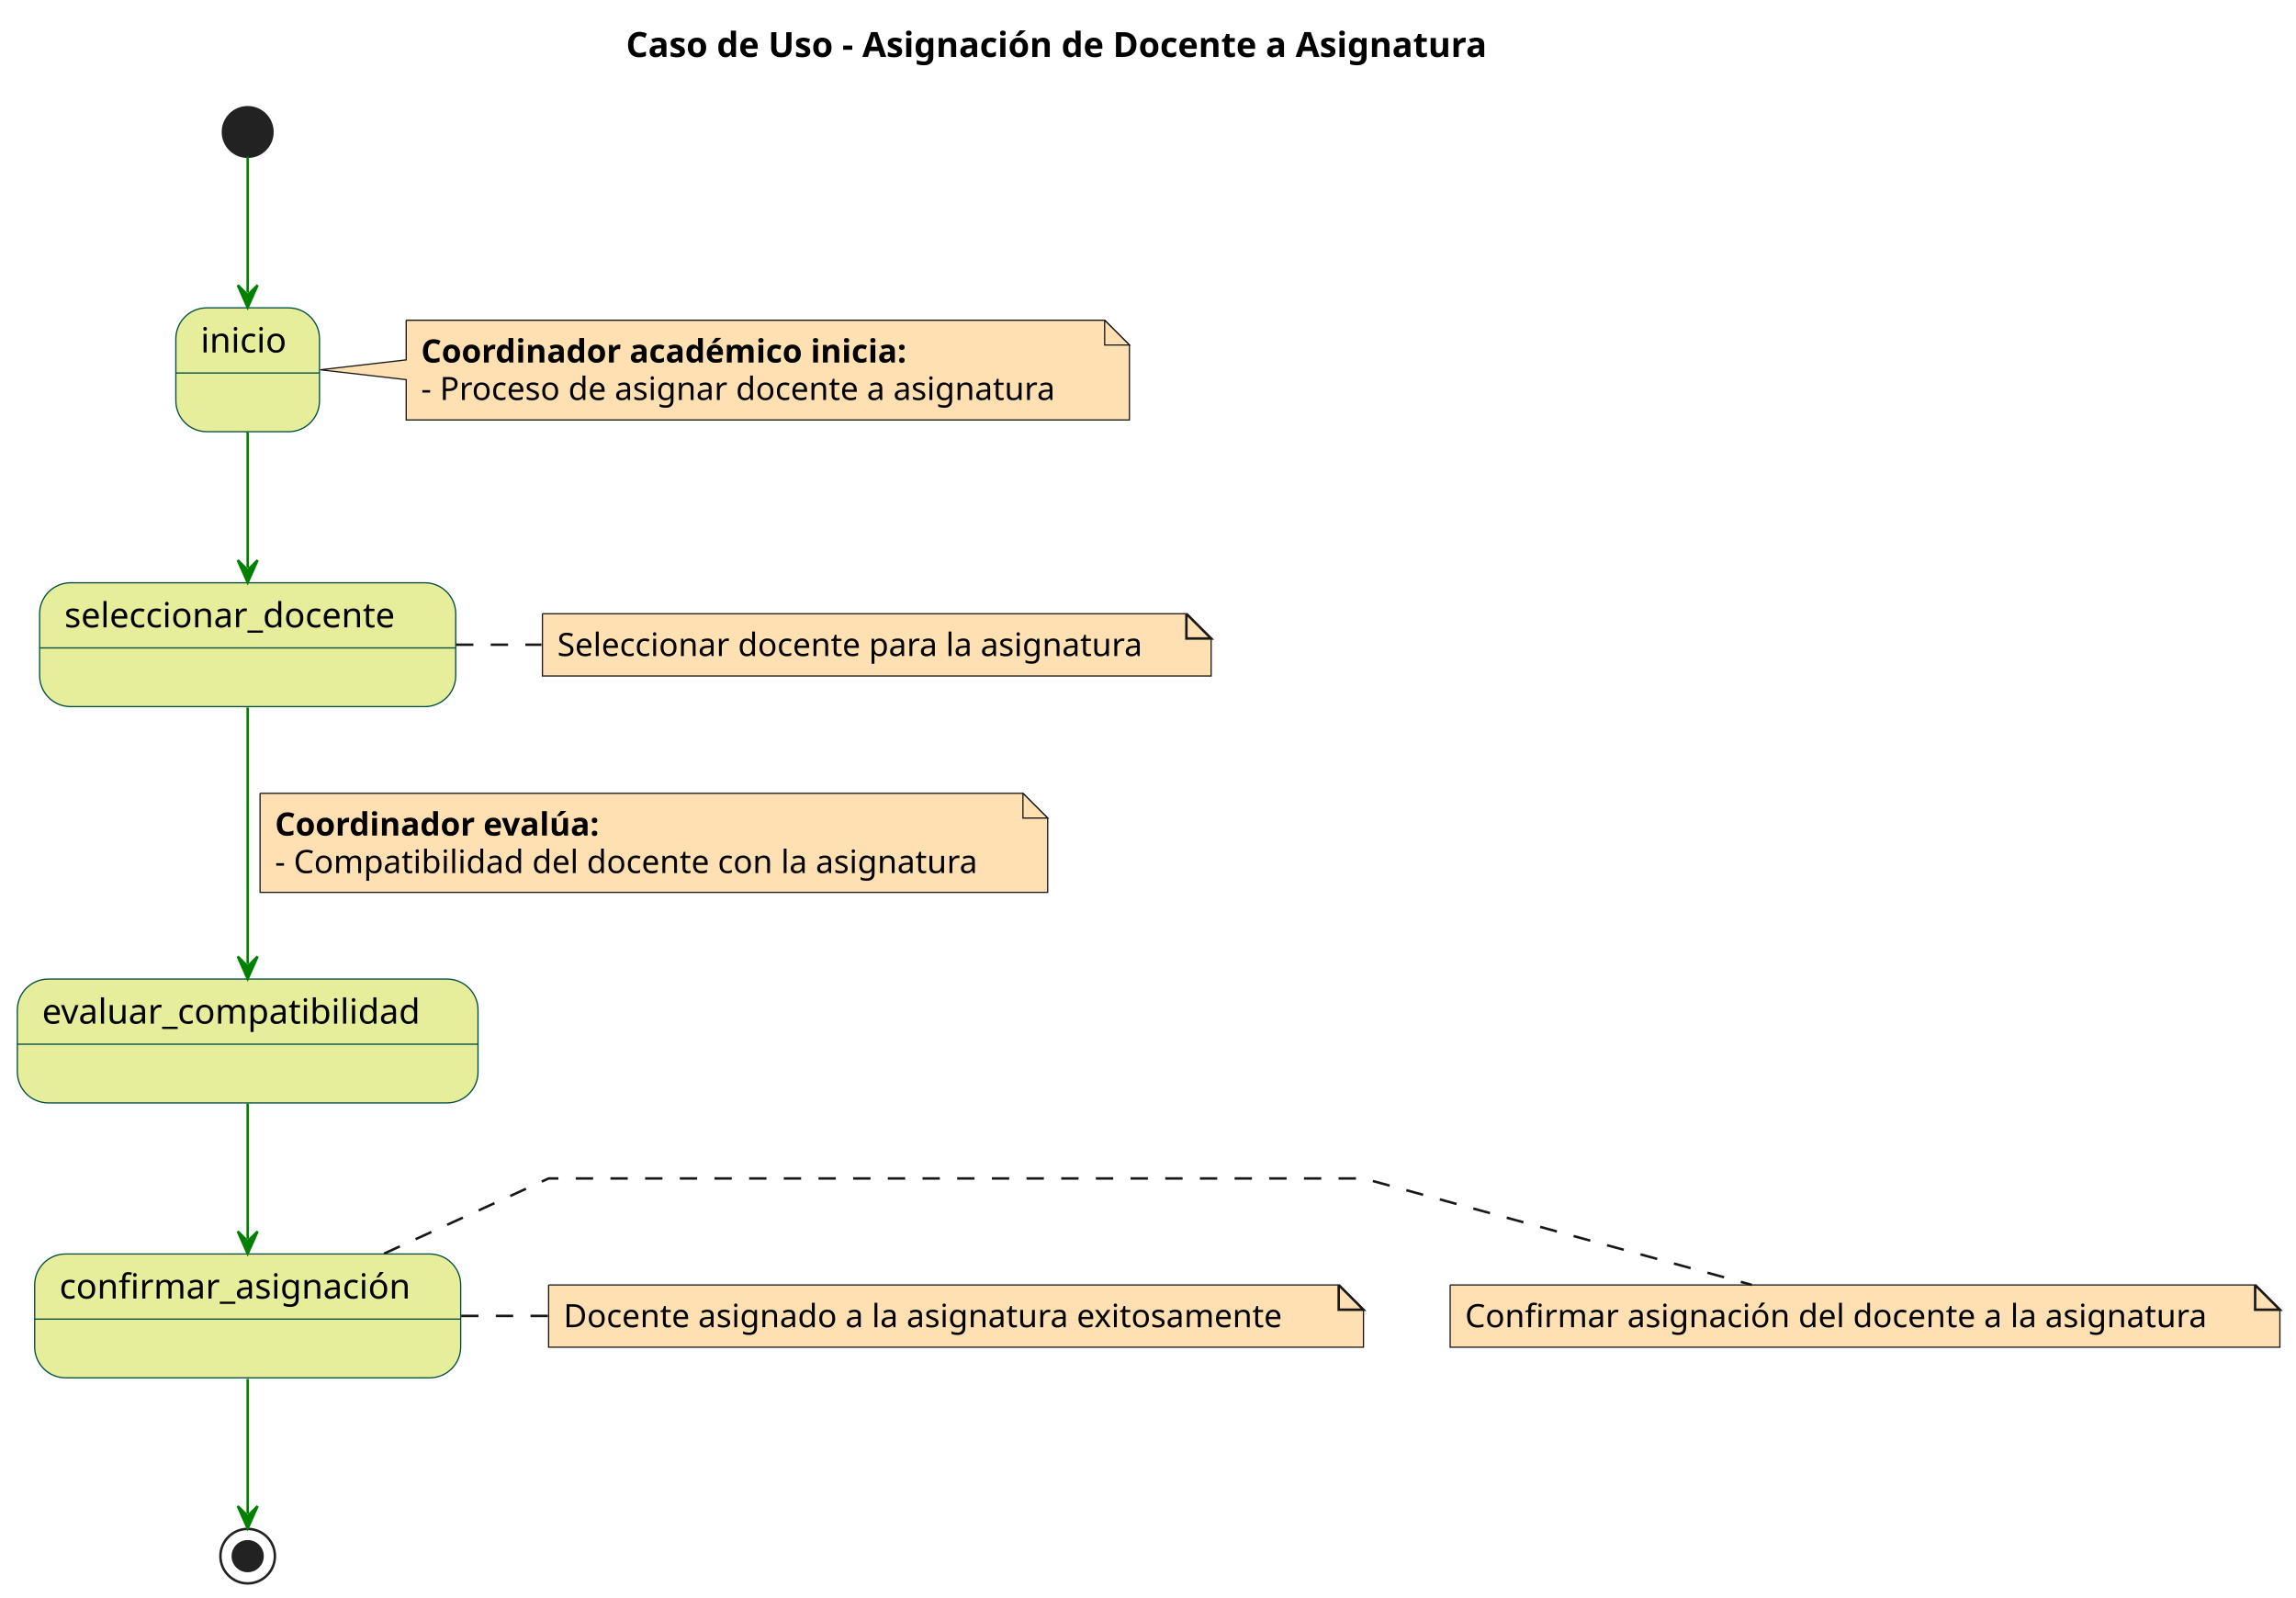
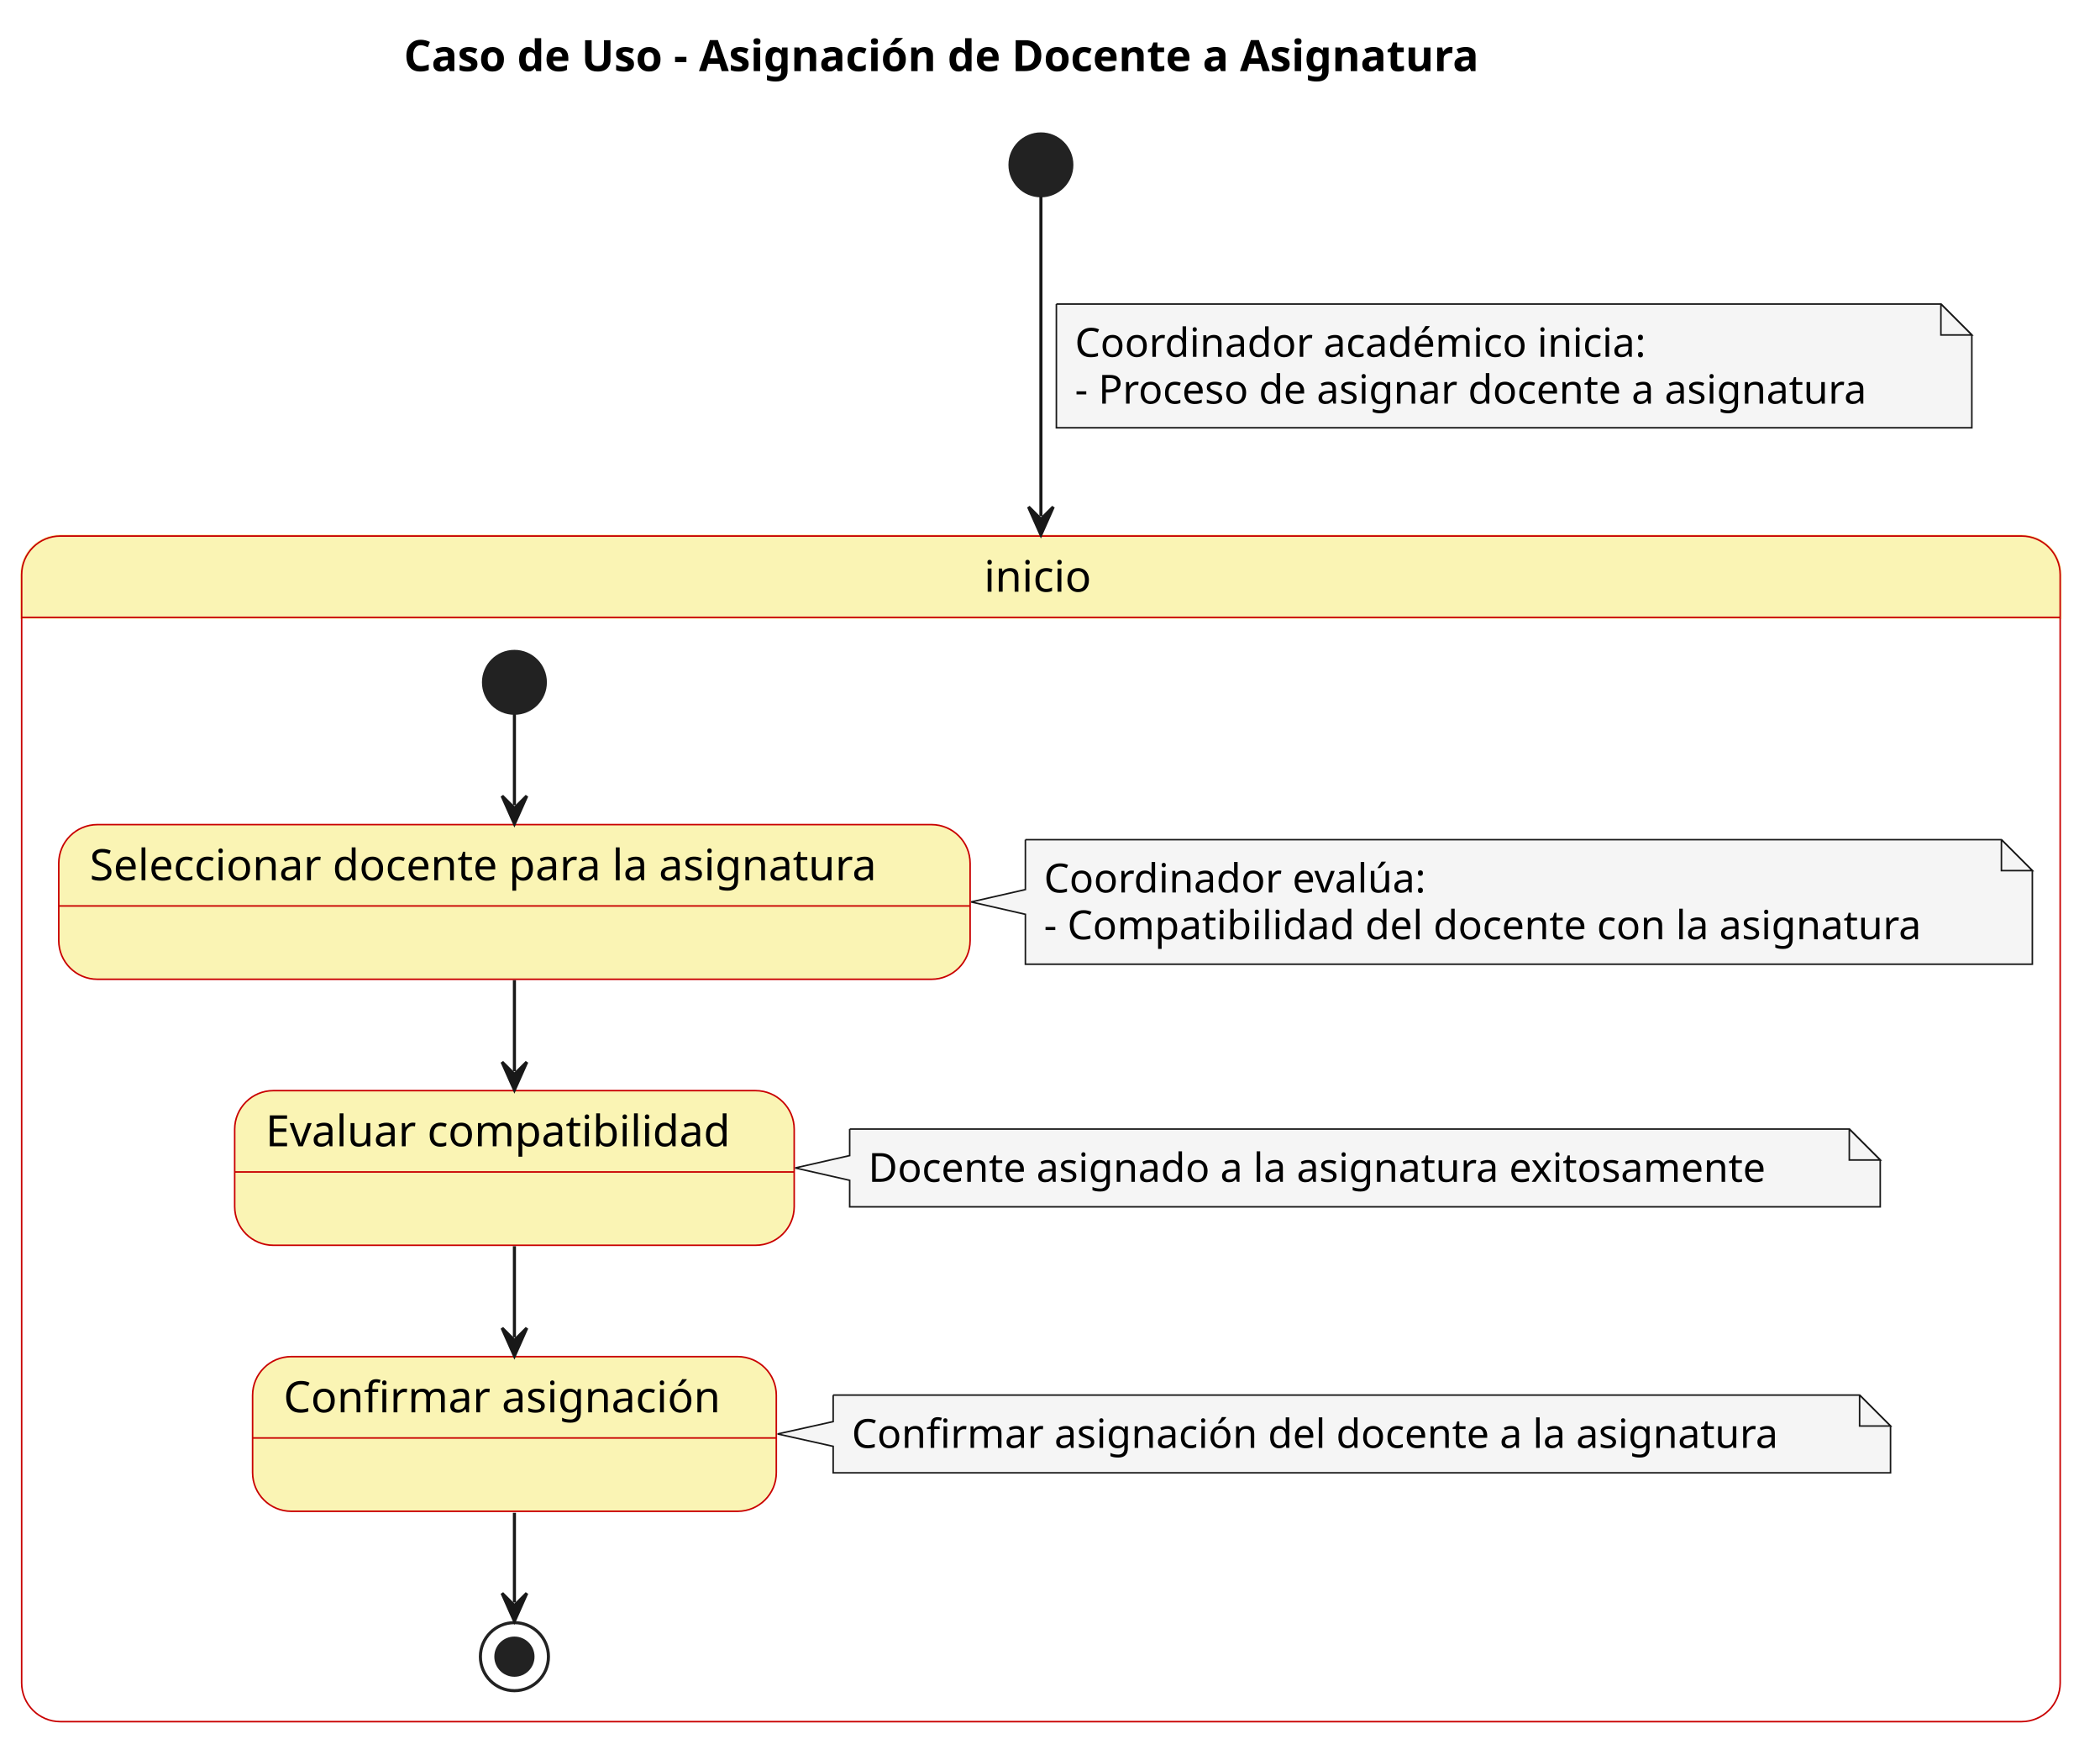
- <svg xmlns="http://www.w3.org/2000/svg" contentStyleType="text/css" height="645px" preserveAspectRatio="none" style="width:927px;height:645px;background:#FFFFFF;" version="1.1" viewBox="0 0 927 645" width="927px" zoomAndPan="magnify">
+ <svg xmlns="http://www.w3.org/2000/svg" contentStyleType="text/css" height="562px" preserveAspectRatio="none" style="width:679px;height:562px;background:#FFFFFF;" version="1.1" viewBox="0 0 679 562" width="679px" zoomAndPan="magnify">
  <defs />
  <g>
-     <text fill="#000000" font-family="sans-serif" font-size="14" font-weight="bold" lengthAdjust="spacing" textLength="408" x="252.75" y="22.995">Caso de Uso - Asignación de Docente a Asignatura</text>
-     <ellipse cx="100" cy="53.297" fill="#222222" rx="10" ry="10" style="stroke:#222222;stroke-width:1.0;" />
-     <g id="inicio">
-       <rect fill="#E6EE9C" height="50" rx="12.5" ry="12.5" style="stroke:#004D40;stroke-width:0.5;" width="58" x="71" y="124.297" />
-       <line style="stroke:#004D40;stroke-width:0.5;" x1="71" x2="129" y1="150.594" y2="150.594" />
-       <text fill="#000000" font-family="sans-serif" font-size="14" lengthAdjust="spacing" textLength="38" x="81" y="142.292">inicio</text>
+     <text fill="#000000" font-family="sans-serif" font-size="14" font-weight="bold" lengthAdjust="spacing" textLength="397.961" x="130.583" y="22.995">Caso de Uso - Asignación de Docente a Asignatura</text>
+     <ellipse cx="336.56" cy="53.297" fill="#222222" rx="10" ry="10" style="stroke:#222222;stroke-width:1.0;" />
+     <path d="M19.5,173.297 L653.626,173.297 A12.5,12.5 0 0 1 666.126,185.797 L666.126,199.594 L7,199.594 L7,185.797 A12.5,12.5 0 0 1 19.5,173.297 " fill="#FAF4B4" style="stroke:#FAF4B4;stroke-width:1.0;" />
+     <rect fill="none" height="383.297" rx="12.5" ry="12.5" style="stroke:#C90000;stroke-width:0.5;" width="659.126" x="7" y="173.297" />
+     <line style="stroke:#C90000;stroke-width:0.5;" x1="7" x2="666.126" y1="199.594" y2="199.594" />
+     <text fill="#000000" font-family="sans-serif" font-size="14" lengthAdjust="spacing" textLength="36.805" x="318.161" y="191.292">inicio</text>
+     <ellipse cx="166.33" cy="220.594" fill="#222222" rx="10" ry="10" style="stroke:#222222;stroke-width:1.0;" />
+     <g id="inicio.seleccionar_docente">
+       <rect fill="#FAF4B4" height="50" rx="12.5" ry="12.5" style="stroke:#C90000;stroke-width:0.5;" width="294.668" x="19" y="266.594" />
+       <line style="stroke:#C90000;stroke-width:0.5;" x1="19" x2="313.668" y1="292.891" y2="292.891" />
+       <text fill="#000000" font-family="sans-serif" font-size="14" lengthAdjust="spacing" textLength="274.668" x="29" y="284.589">Seleccionar docente para la asignatura</text>
    </g>
-     <g id="elem_GMN5">
-       <path d="M164,129.297 L164,145.297 L129.281,149.297 L164,153.297 L164,169.562 A0,0 0 0 0 164,169.562 L456,169.562 A0,0 0 0 0 456,169.562 L456,139.297 L446,129.297 L164,129.297 A0,0 0 0 0 164,129.297 " fill="#FFE0B2" style="stroke:#181818;stroke-width:0.5;" />
-       <path d="M446,129.297 L446,139.297 L456,139.297 L446,129.297 " fill="#FFE0B2" style="stroke:#181818;stroke-width:0.5;" />
-       <text fill="#000000" font-family="sans-serif" font-size="13" font-weight="bold" lengthAdjust="spacing" textLength="227" x="170" y="146.364">Coordinador académico inicia:</text>
-       <text fill="#000000" font-family="sans-serif" font-size="13" lengthAdjust="spacing" textLength="271" x="170" y="161.497">- Proceso de asignar docente a asignatura</text>
-     </g>
-     <g id="seleccionar_docente">
-       <rect fill="#E6EE9C" height="50" rx="12.5" ry="12.5" style="stroke:#004D40;stroke-width:0.5;" width="168" x="16" y="235.297" />
-       <line style="stroke:#004D40;stroke-width:0.5;" x1="16" x2="184" y1="261.594" y2="261.594" />
-       <text fill="#000000" font-family="sans-serif" font-size="14" lengthAdjust="spacing" textLength="148" x="26" y="253.292">seleccionar_docente</text>
+     <g id="inicio.evaluar_compatibilidad">
+       <rect fill="#FAF4B4" height="50" rx="12.5" ry="12.5" style="stroke:#C90000;stroke-width:0.5;" width="180.911" x="75.88" y="352.594" />
+       <line style="stroke:#C90000;stroke-width:0.5;" x1="75.88" x2="256.791" y1="378.891" y2="378.891" />
+       <text fill="#000000" font-family="sans-serif" font-size="14" lengthAdjust="spacing" textLength="160.911" x="85.88" y="370.589">Evaluar compatibilidad</text>
    </g>
    <g id="elem_GMN10">
-       <path d="M219,247.797 L219,272.93 L489,272.93 L489,257.797 L479,247.797 L219,247.797 " fill="#FFE0B2" style="stroke:#181818;stroke-width:0.5;" />
-       <path d="M479,247.797 L479,257.797 L489,257.797 L479,247.797 " fill="#FFE0B2" style="stroke:#181818;stroke-width:1.0;" />
-       <text fill="#000000" font-family="sans-serif" font-size="13" lengthAdjust="spacing" textLength="249" x="225" y="264.864">Seleccionar docente para la asignatura</text>
+       <path d="M331.54,271.464 L331.54,287.594 L314,291.594 L331.54,295.594 L331.54,311.729 A0,0 0 0 0 331.54,311.729 L657.126,311.729 A0,0 0 0 0 657.126,311.729 L657.126,281.464 L647.126,271.464 L331.54,271.464 A0,0 0 0 0 331.54,271.464 " fill="#F5F5F5" style="stroke:#181818;stroke-width:0.5;" />
+       <path d="M647.126,271.464 L647.126,281.464 L657.126,281.464 L647.126,271.464 " fill="#F5F5F5" style="stroke:#181818;stroke-width:0.5;" />
+       <text fill="#000000" font-family="sans-serif" font-size="13" lengthAdjust="spacing" textLength="131.936" x="337.54" y="288.531">Coordinador evalúa:</text>
+       <text fill="#000000" font-family="sans-serif" font-size="13" lengthAdjust="spacing" textLength="304.586" x="337.54" y="303.663">- Compatibilidad del docente con la asignatura</text>
    </g>
-     <g id="evaluar_compatibilidad">
-       <rect fill="#E6EE9C" height="50" rx="12.5" ry="12.5" style="stroke:#004D40;stroke-width:0.5;" width="186" x="7" y="395.297" />
-       <line style="stroke:#004D40;stroke-width:0.5;" x1="7" x2="193" y1="421.594" y2="421.594" />
-       <text fill="#000000" font-family="sans-serif" font-size="14" lengthAdjust="spacing" textLength="166" x="17" y="413.292">evaluar_compatibilidad</text>
+     <g id="inicio.confirmar_asignacion">
+       <rect fill="#FAF4B4" height="50" rx="12.5" ry="12.5" style="stroke:#C90000;stroke-width:0.5;" width="169.338" x="81.67" y="438.594" />
+       <line style="stroke:#C90000;stroke-width:0.5;" x1="81.67" x2="251.008" y1="464.891" y2="464.891" />
+       <text fill="#000000" font-family="sans-serif" font-size="14" lengthAdjust="spacing" textLength="149.338" x="91.67" y="456.589">Confirmar asignación</text>
    </g>
-     <g id="confirmar_asignación">
-       <rect fill="#E6EE9C" height="50" rx="12.5" ry="12.5" style="stroke:#004D40;stroke-width:0.5;" width="172" x="14" y="506.297" />
-       <line style="stroke:#004D40;stroke-width:0.5;" x1="14" x2="186" y1="532.594" y2="532.594" />
-       <text fill="#000000" font-family="sans-serif" font-size="14" lengthAdjust="spacing" textLength="152" x="24" y="524.292">confirmar_asignación</text>
+     <g id="elem_GMN15">
+       <path d="M274.73,365.024 L274.73,373.594 L257.11,377.594 L274.73,381.594 L274.73,390.157 A0,0 0 0 0 274.73,390.157 L607.939,390.157 A0,0 0 0 0 607.939,390.157 L607.939,375.024 L597.939,365.024 L274.73,365.024 A0,0 0 0 0 274.73,365.024 " fill="#F5F5F5" style="stroke:#181818;stroke-width:0.5;" />
+       <path d="M597.939,365.024 L597.939,375.024 L607.939,375.024 L597.939,365.024 " fill="#F5F5F5" style="stroke:#181818;stroke-width:0.5;" />
+       <text fill="#000000" font-family="sans-serif" font-size="13" lengthAdjust="spacing" textLength="312.209" x="280.73" y="382.091">Docente asignado a la asignatura exitosamente</text>
    </g>
-     <g id="elem_GMN17">
-       <path d="M585.5,518.797 L585.5,543.93 L920.5,543.93 L920.5,528.797 L910.5,518.797 L585.5,518.797 " fill="#FFE0B2" style="stroke:#181818;stroke-width:0.5;" />
-       <path d="M910.5,518.797 L910.5,528.797 L920.5,528.797 L910.5,518.797 " fill="#FFE0B2" style="stroke:#181818;stroke-width:1.0;" />
-       <text fill="#000000" font-family="sans-serif" font-size="13" lengthAdjust="spacing" textLength="314" x="591.5" y="535.864">Confirmar asignación del docente a la asignatura</text>
+     <ellipse cx="166.33" cy="535.594" fill="none" rx="11" ry="11" style="stroke:#222222;stroke-width:1.0;" />
+     <ellipse cx="166.33" cy="535.594" fill="#222222" rx="6" ry="6" style="stroke:#222222;stroke-width:1.0;" />
+     <g id="elem_GMN20">
+       <path d="M269.39,451.024 L269.39,459.594 L251.42,463.594 L269.39,467.594 L269.39,476.157 A0,0 0 0 0 269.39,476.157 L611.27,476.157 A0,0 0 0 0 611.27,476.157 L611.27,461.024 L601.27,451.024 L269.39,451.024 A0,0 0 0 0 269.39,451.024 " fill="#F5F5F5" style="stroke:#181818;stroke-width:0.5;" />
+       <path d="M601.27,451.024 L601.27,461.024 L611.27,461.024 L601.27,451.024 " fill="#F5F5F5" style="stroke:#181818;stroke-width:0.5;" />
+       <text fill="#000000" font-family="sans-serif" font-size="13" lengthAdjust="spacing" textLength="320.88" x="275.39" y="468.091">Confirmar asignación del docente a la asignatura</text>
    </g>
-     <ellipse cx="100" cy="628.297" fill="none" rx="11" ry="11" style="stroke:#222222;stroke-width:1.0;" />
-     <ellipse cx="100" cy="628.297" fill="#222222" rx="6" ry="6" style="stroke:#222222;stroke-width:1.0;" />
-     <g id="elem_GMN22">
-       <path d="M221.5,518.797 L221.5,543.93 L550.5,543.93 L550.5,528.797 L540.5,518.797 L221.5,518.797 " fill="#FFE0B2" style="stroke:#181818;stroke-width:0.5;" />
-       <path d="M540.5,518.797 L540.5,528.797 L550.5,528.797 L540.5,518.797 " fill="#FFE0B2" style="stroke:#181818;stroke-width:1.0;" />
-       <text fill="#000000" font-family="sans-serif" font-size="13" lengthAdjust="spacing" textLength="308" x="227.5" y="535.864">Docente asignado a la asignatura exitosamente</text>
+     <g id="link_*start*inicio_seleccionar_docente">
+       <path d="M166.33,230.904 C166.33,239.944 166.33,248.084 166.33,260.324 " fill="none" id="*start*inicio-to-seleccionar_docente" style="stroke:#181818;stroke-width:1.0;" />
+       <polygon fill="#181818" points="166.33,266.324,170.33,257.324,166.33,261.324,162.33,257.324,166.33,266.324" style="stroke:#181818;stroke-width:1.0;" />
+     </g>
+     <g id="link_seleccionar_docente_evaluar_compatibilidad">
+       <path d="M166.33,316.894 C166.33,328.034 166.33,335.214 166.33,346.354 " fill="none" id="seleccionar_docente-to-evaluar_compatibilidad" style="stroke:#181818;stroke-width:1.0;" />
+       <polygon fill="#181818" points="166.33,352.354,170.33,343.354,166.33,347.354,162.33,343.354,166.33,352.354" style="stroke:#181818;stroke-width:1.0;" />
+     </g>
+     <g id="link_evaluar_compatibilidad_confirmar_asignacion">
+       <path d="M166.33,402.894 C166.33,414.034 166.33,421.214 166.33,432.354 " fill="none" id="evaluar_compatibilidad-to-confirmar_asignacion" style="stroke:#181818;stroke-width:1.0;" />
+       <polygon fill="#181818" points="166.33,438.354,170.33,429.354,166.33,433.354,162.33,429.354,166.33,438.354" style="stroke:#181818;stroke-width:1.0;" />
+     </g>
+     <g id="link_confirmar_asignacion_*end*inicio">
+       <path d="M166.33,489.074 C166.33,501.064 166.33,508.864 166.33,518.094 " fill="none" id="confirmar_asignacion-to-*end*inicio" style="stroke:#181818;stroke-width:1.0;" />
+       <polygon fill="#181818" points="166.33,524.094,170.33,515.094,166.33,519.094,162.33,515.094,166.33,524.094" style="stroke:#181818;stroke-width:1.0;" />
    </g>
    <g id="link_*start*_inicio">
-       <path d="M100,63.31 C100,77.188 100,98.262 100,118.137 " fill="none" id="*start*-to-inicio" style="stroke:#008000;stroke-width:1.0;" />
-       <polygon fill="#008000" points="100,124.137,104,115.137,100,119.137,96,115.137,100,124.137" style="stroke:#008000;stroke-width:1.0;" />
-     </g>
-     <g id="link_inicio_seleccionar_docente">
-       <path d="M100,174.488 C100,192.551 100,211.127 100,229.174 " fill="none" id="inicio-to-seleccionar_docente" style="stroke:#008000;stroke-width:1.0;" />
-       <polygon fill="#008000" points="100,235.174,104,226.174,100,230.174,96,226.174,100,235.174" style="stroke:#008000;stroke-width:1.0;" />
-     </g>
-     <g id="link_seleccionar_docente_GMN10">
-       <path d="M184.126,260.297 C184.481,260.297 184.667,260.297 184.667,260.297 C184.667,260.297 200.584,260.297 218.616,260.297 " fill="none" id="seleccionar_docente-GMN10" style="stroke:#181818;stroke-width:1.0;stroke-dasharray:7.0,7.0;" />
-     </g>
-     <g id="link_seleccionar_docente_evaluar_compatibilidad">
-       <path d="M100,285.638 C100,315.416 100,359.516 100,389.187 " fill="none" id="seleccionar_docente-to-evaluar_compatibilidad" style="stroke:#008000;stroke-width:1.0;" />
-       <polygon fill="#008000" points="100,395.187,104,386.187,100,390.187,96,386.187,100,395.187" style="stroke:#008000;stroke-width:1.0;" />
-       <path d="M105,320.297 L105,360.297 L423,360.297 L423,330.297 L413,320.297 L105,320.297 " fill="#FFE0B2" style="stroke:#181818;stroke-width:0.5;" />
-       <path d="M413,320.297 L413,330.297 L423,330.297 L413,320.297 " fill="#FFE0B2" style="stroke:#181818;stroke-width:0.5;" />
-       <text fill="#000000" font-family="sans-serif" font-size="13" font-weight="bold" lengthAdjust="spacing" textLength="152" x="111" y="337.364">Coordinador evalúa:</text>
-       <text fill="#000000" font-family="sans-serif" font-size="13" lengthAdjust="spacing" textLength="297" x="111" y="352.497">- Compatibilidad del docente con la asignatura</text>
-     </g>
-     <g id="link_evaluar_compatibilidad_confirmar_asignación">
-       <path d="M100,445.488 C100,463.551 100,482.127 100,500.174 " fill="none" id="evaluar_compatibilidad-to-confirmar_asignación" style="stroke:#008000;stroke-width:1.0;" />
-       <polygon fill="#008000" points="100,506.174,104,497.174,100,501.174,96,497.174,100,506.174" style="stroke:#008000;stroke-width:1.0;" />
-     </g>
-     <g id="link_confirmar_asignación_GMN17">
-       <path d="M155.062,506.145 C187.209,491.461 221.5,475.797 221.5,475.797 C221.5,475.797 550.5,475.797 550.5,475.797 C550.5,475.797 647.577,502.403 707.303,518.773 " fill="none" id="confirmar_asignación-GMN17" style="stroke:#181818;stroke-width:1.0;stroke-dasharray:7.0,7.0;" />
-     </g>
-     <g id="link_confirmar_asignación_*end*">
-       <path d="M100,556.762 C100,576.333 100,596.789 100,611.094 " fill="none" id="confirmar_asignación-to-*end*" style="stroke:#008000;stroke-width:1.0;" />
-       <polygon fill="#008000" points="100,617.094,104,608.094,100,612.094,96,608.094,100,617.094" style="stroke:#008000;stroke-width:1.0;" />
-     </g>
-     <g id="link_confirmar_asignación_GMN22">
-       <path d="M186.192,531.297 C191.841,531.297 195.333,531.297 195.333,531.297 C195.333,531.297 206.598,531.297 221.384,531.297 " fill="none" id="confirmar_asignación-GMN22" style="stroke:#181818;stroke-width:1.0;stroke-dasharray:7.0,7.0;" />
+       <path d="M336.56,63.567 C336.56,81.827 336.56,118.897 336.56,166.877 " fill="none" id="*start*-to-inicio" style="stroke:#181818;stroke-width:1.0;" />
+       <polygon fill="#181818" points="336.56,172.877,340.56,163.877,336.56,167.877,332.56,163.877,336.56,172.877" style="stroke:#181818;stroke-width:1.0;" />
+       <path d="M341.56,98.297 L341.56,138.297 L637.56,138.297 L637.56,108.297 L627.56,98.297 L341.56,98.297 " fill="#F5F5F5" style="stroke:#181818;stroke-width:0.5;" />
+       <path d="M627.56,98.297 L627.56,108.297 L637.56,108.297 L627.56,98.297 " fill="#F5F5F5" style="stroke:#181818;stroke-width:0.5;" />
+       <text fill="#000000" font-family="sans-serif" font-size="13" lengthAdjust="spacing" textLength="197.488" x="347.56" y="115.364">Coordinador académico inicia:</text>
+       <text fill="#000000" font-family="sans-serif" font-size="13" lengthAdjust="spacing" textLength="275.006" x="347.56" y="130.497">- Proceso de asignar docente a asignatura</text>
    </g>
  </g>
</svg>
